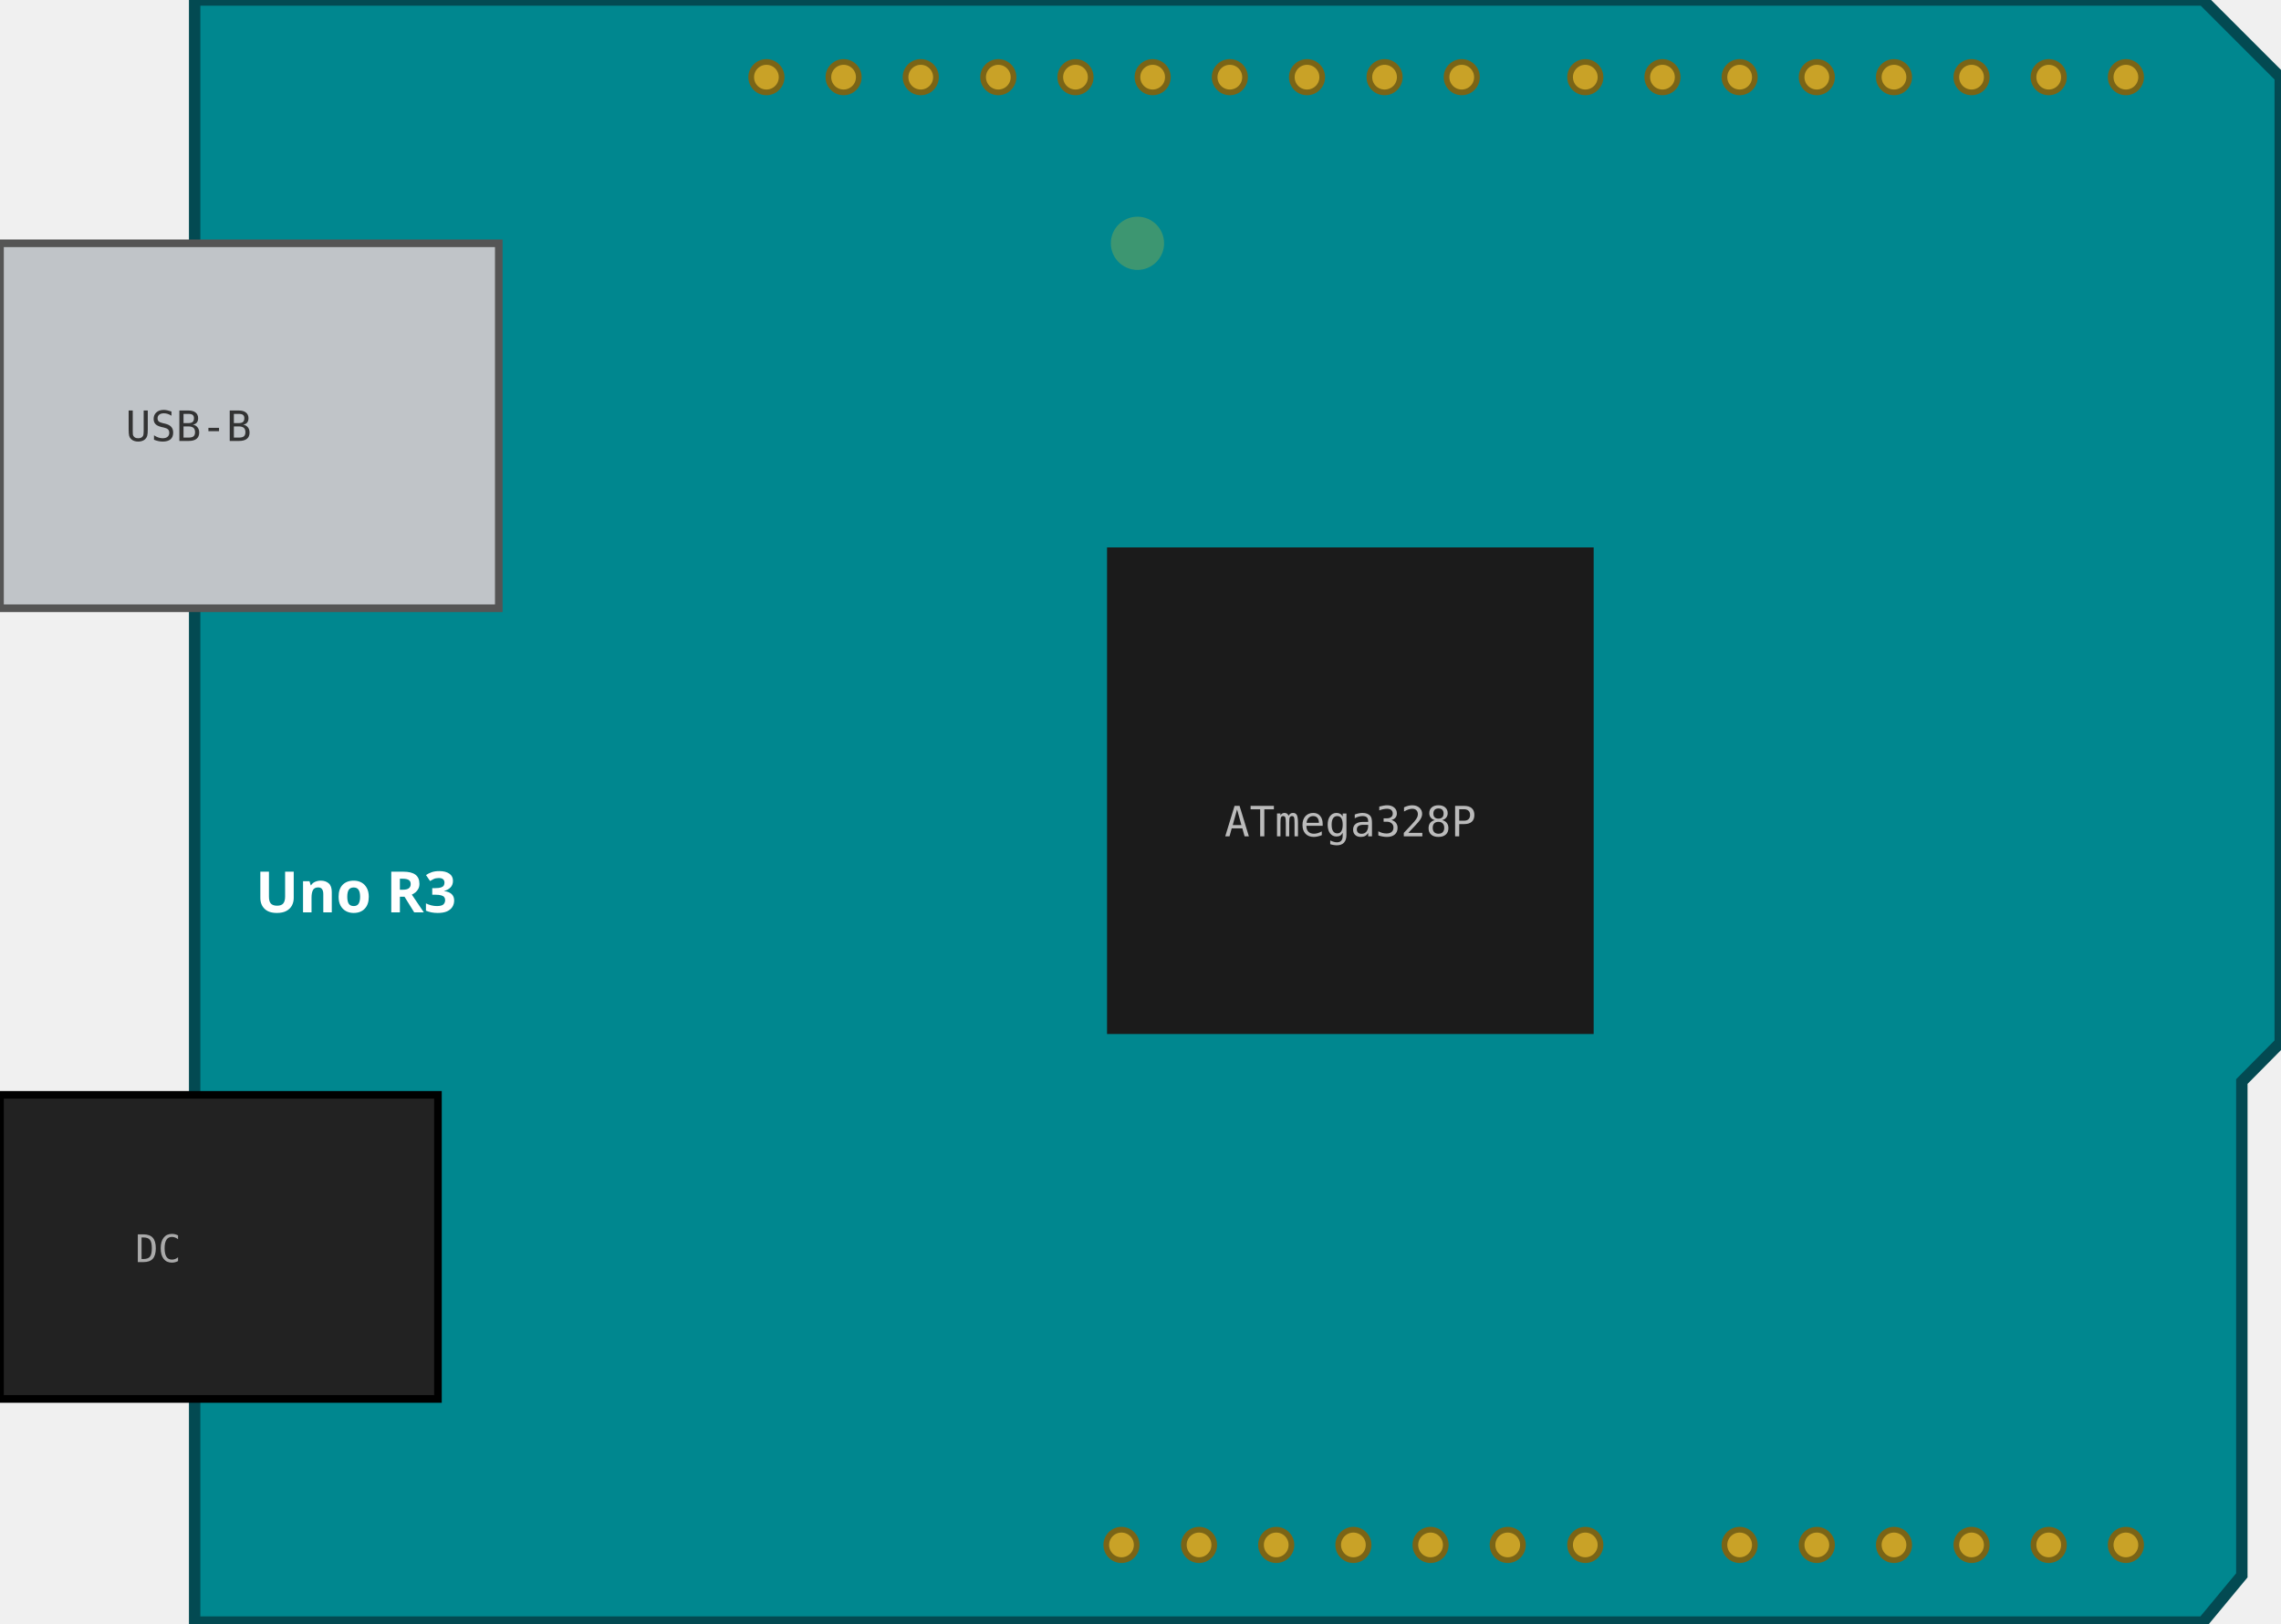
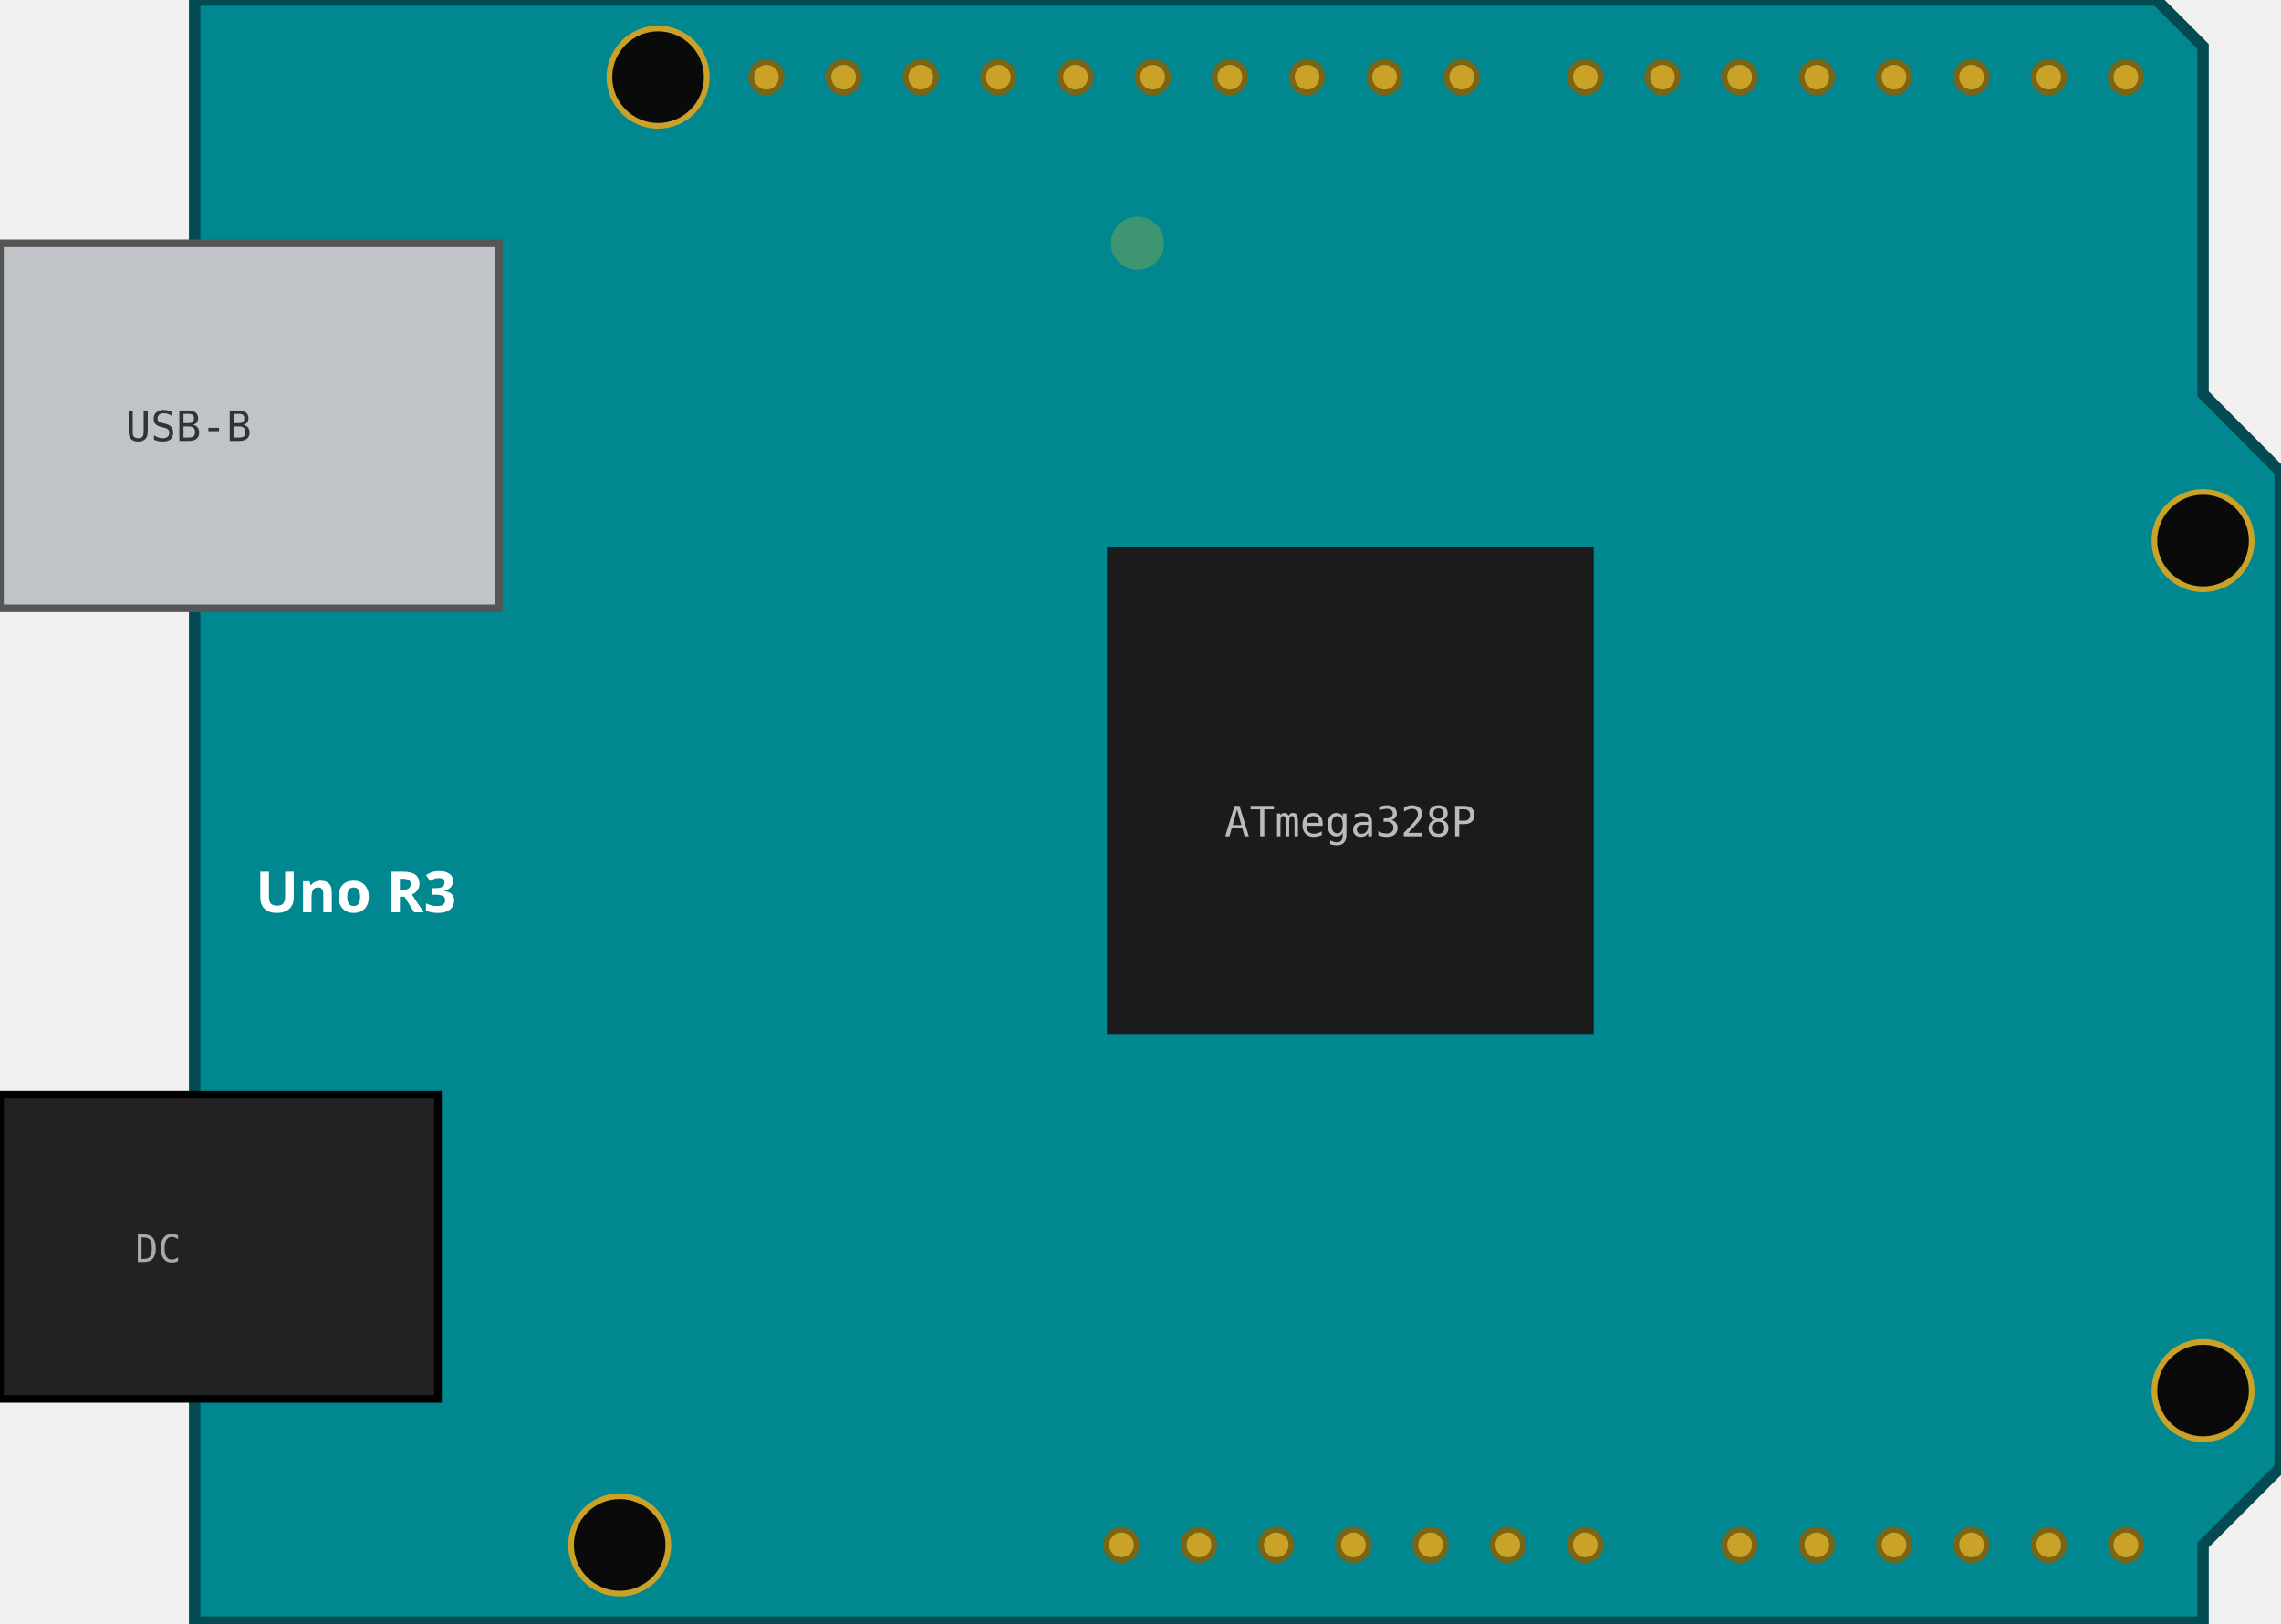
<svg xmlns="http://www.w3.org/2000/svg" width="600" height="427" viewBox="0 0 600 427">
-   <polygon points="51.2,0.0 579.5,0.0 599.8,20.3 599.8,274.3 589.7,284.5 589.7,414.4 579.5,426.7 51.2,426.7" fill="#00878f" stroke="#034a52" stroke-width="3" />
+   <polygon points="51.2,0.0 567.3,0.0 579.5,12.2 579.5,103.6 599.8,124.0 599.8,386.1 579.5,406.4 579.5,426.7 51.2,426.7" fill="#00878f" stroke="#034a52" stroke-width="3" />
  <rect x="0" y="64" width="131.2" height="96" fill="#c0c4c8" stroke="#555" stroke-width="2" />
  <text x="49.6" y="116" text-anchor="middle" font-family="monospace" font-size="11" fill="#333">USB-B</text>
  <rect x="0" y="288" width="115.2" height="80" fill="#222" stroke="#000" stroke-width="2" />
  <text x="41.6" y="332" text-anchor="middle" font-family="monospace" font-size="10" fill="#aaa">DC</text>
  <rect x="291.2" y="144" width="128" height="128" fill="#1b1b1b" />
  <text x="355.2" y="220" text-anchor="middle" font-family="monospace" font-size="11" fill="#bbb">ATmega328P</text>
  <text x="67.2" y="240" font-family="sans-serif" font-size="15" font-weight="bold" fill="#fff">Uno R3</text>
  <circle id="led" cx="299.2" cy="64" r="7" fill="#f5c518" opacity="0.25" />
+   <circle cx="163.0" cy="406.4" r="12.8" fill="#0a0a0a" stroke="#c9a227" stroke-width="1.5" />
+   <circle cx="173.1" cy="20.3" r="12.8" fill="#0a0a0a" stroke="#c9a227" stroke-width="1.5" />
+   <circle cx="579.5" cy="142.2" r="12.8" fill="#0a0a0a" stroke="#c9a227" stroke-width="1.5" />
+   <circle cx="579.5" cy="365.8" r="12.8" fill="#0a0a0a" stroke="#c9a227" stroke-width="1.5" />
  <circle cx="201.6" cy="20.3" r="4" fill="#c9a227" stroke="#7a6416" stroke-width="1.5" />
  <circle cx="221.9" cy="20.3" r="4" fill="#c9a227" stroke="#7a6416" stroke-width="1.5" />
  <circle cx="242.2" cy="20.3" r="4" fill="#c9a227" stroke="#7a6416" stroke-width="1.5" />
  <circle cx="262.6" cy="20.3" r="4" fill="#c9a227" stroke="#7a6416" stroke-width="1.5" />
  <circle cx="282.9" cy="20.3" r="4" fill="#c9a227" stroke="#7a6416" stroke-width="1.5" />
  <circle cx="303.2" cy="20.3" r="4" fill="#c9a227" stroke="#7a6416" stroke-width="1.5" />
  <circle cx="323.5" cy="20.3" r="4" fill="#c9a227" stroke="#7a6416" stroke-width="1.5" />
  <circle cx="343.8" cy="20.3" r="4" fill="#c9a227" stroke="#7a6416" stroke-width="1.5" />
  <circle cx="364.2" cy="20.3" r="4" fill="#c9a227" stroke="#7a6416" stroke-width="1.5" />
  <circle cx="384.5" cy="20.3" r="4" fill="#c9a227" stroke="#7a6416" stroke-width="1.5" />
  <circle cx="417" cy="20.3" r="4" fill="#c9a227" stroke="#7a6416" stroke-width="1.5" />
  <circle cx="437.3" cy="20.3" r="4" fill="#c9a227" stroke="#7a6416" stroke-width="1.5" />
  <circle cx="457.6" cy="20.3" r="4" fill="#c9a227" stroke="#7a6416" stroke-width="1.5" />
  <circle cx="477.9" cy="20.3" r="4" fill="#c9a227" stroke="#7a6416" stroke-width="1.5" />
  <circle cx="498.2" cy="20.3" r="4" fill="#c9a227" stroke="#7a6416" stroke-width="1.5" />
  <circle cx="518.6" cy="20.3" r="4" fill="#c9a227" stroke="#7a6416" stroke-width="1.5" />
  <circle cx="538.9" cy="20.3" r="4" fill="#c9a227" stroke="#7a6416" stroke-width="1.5" />
  <circle cx="559.2" cy="20.3" r="4" fill="#c9a227" stroke="#7a6416" stroke-width="1.5" />
  <circle cx="295" cy="406.4" r="4" fill="#c9a227" stroke="#7a6416" stroke-width="1.5" />
  <circle cx="315.4" cy="406.4" r="4" fill="#c9a227" stroke="#7a6416" stroke-width="1.5" />
  <circle cx="335.7" cy="406.4" r="4" fill="#c9a227" stroke="#7a6416" stroke-width="1.5" />
  <circle cx="356" cy="406.4" r="4" fill="#c9a227" stroke="#7a6416" stroke-width="1.5" />
  <circle cx="376.3" cy="406.4" r="4" fill="#c9a227" stroke="#7a6416" stroke-width="1.5" />
  <circle cx="396.6" cy="406.4" r="4" fill="#c9a227" stroke="#7a6416" stroke-width="1.5" />
  <circle cx="417" cy="406.4" r="4" fill="#c9a227" stroke="#7a6416" stroke-width="1.5" />
  <circle cx="457.6" cy="406.4" r="4" fill="#c9a227" stroke="#7a6416" stroke-width="1.5" />
  <circle cx="477.9" cy="406.4" r="4" fill="#c9a227" stroke="#7a6416" stroke-width="1.5" />
  <circle cx="498.2" cy="406.4" r="4" fill="#c9a227" stroke="#7a6416" stroke-width="1.5" />
  <circle cx="518.6" cy="406.4" r="4" fill="#c9a227" stroke="#7a6416" stroke-width="1.5" />
  <circle cx="538.9" cy="406.4" r="4" fill="#c9a227" stroke="#7a6416" stroke-width="1.5" />
  <circle cx="559.2" cy="406.4" r="4" fill="#c9a227" stroke="#7a6416" stroke-width="1.5" />
</svg>
